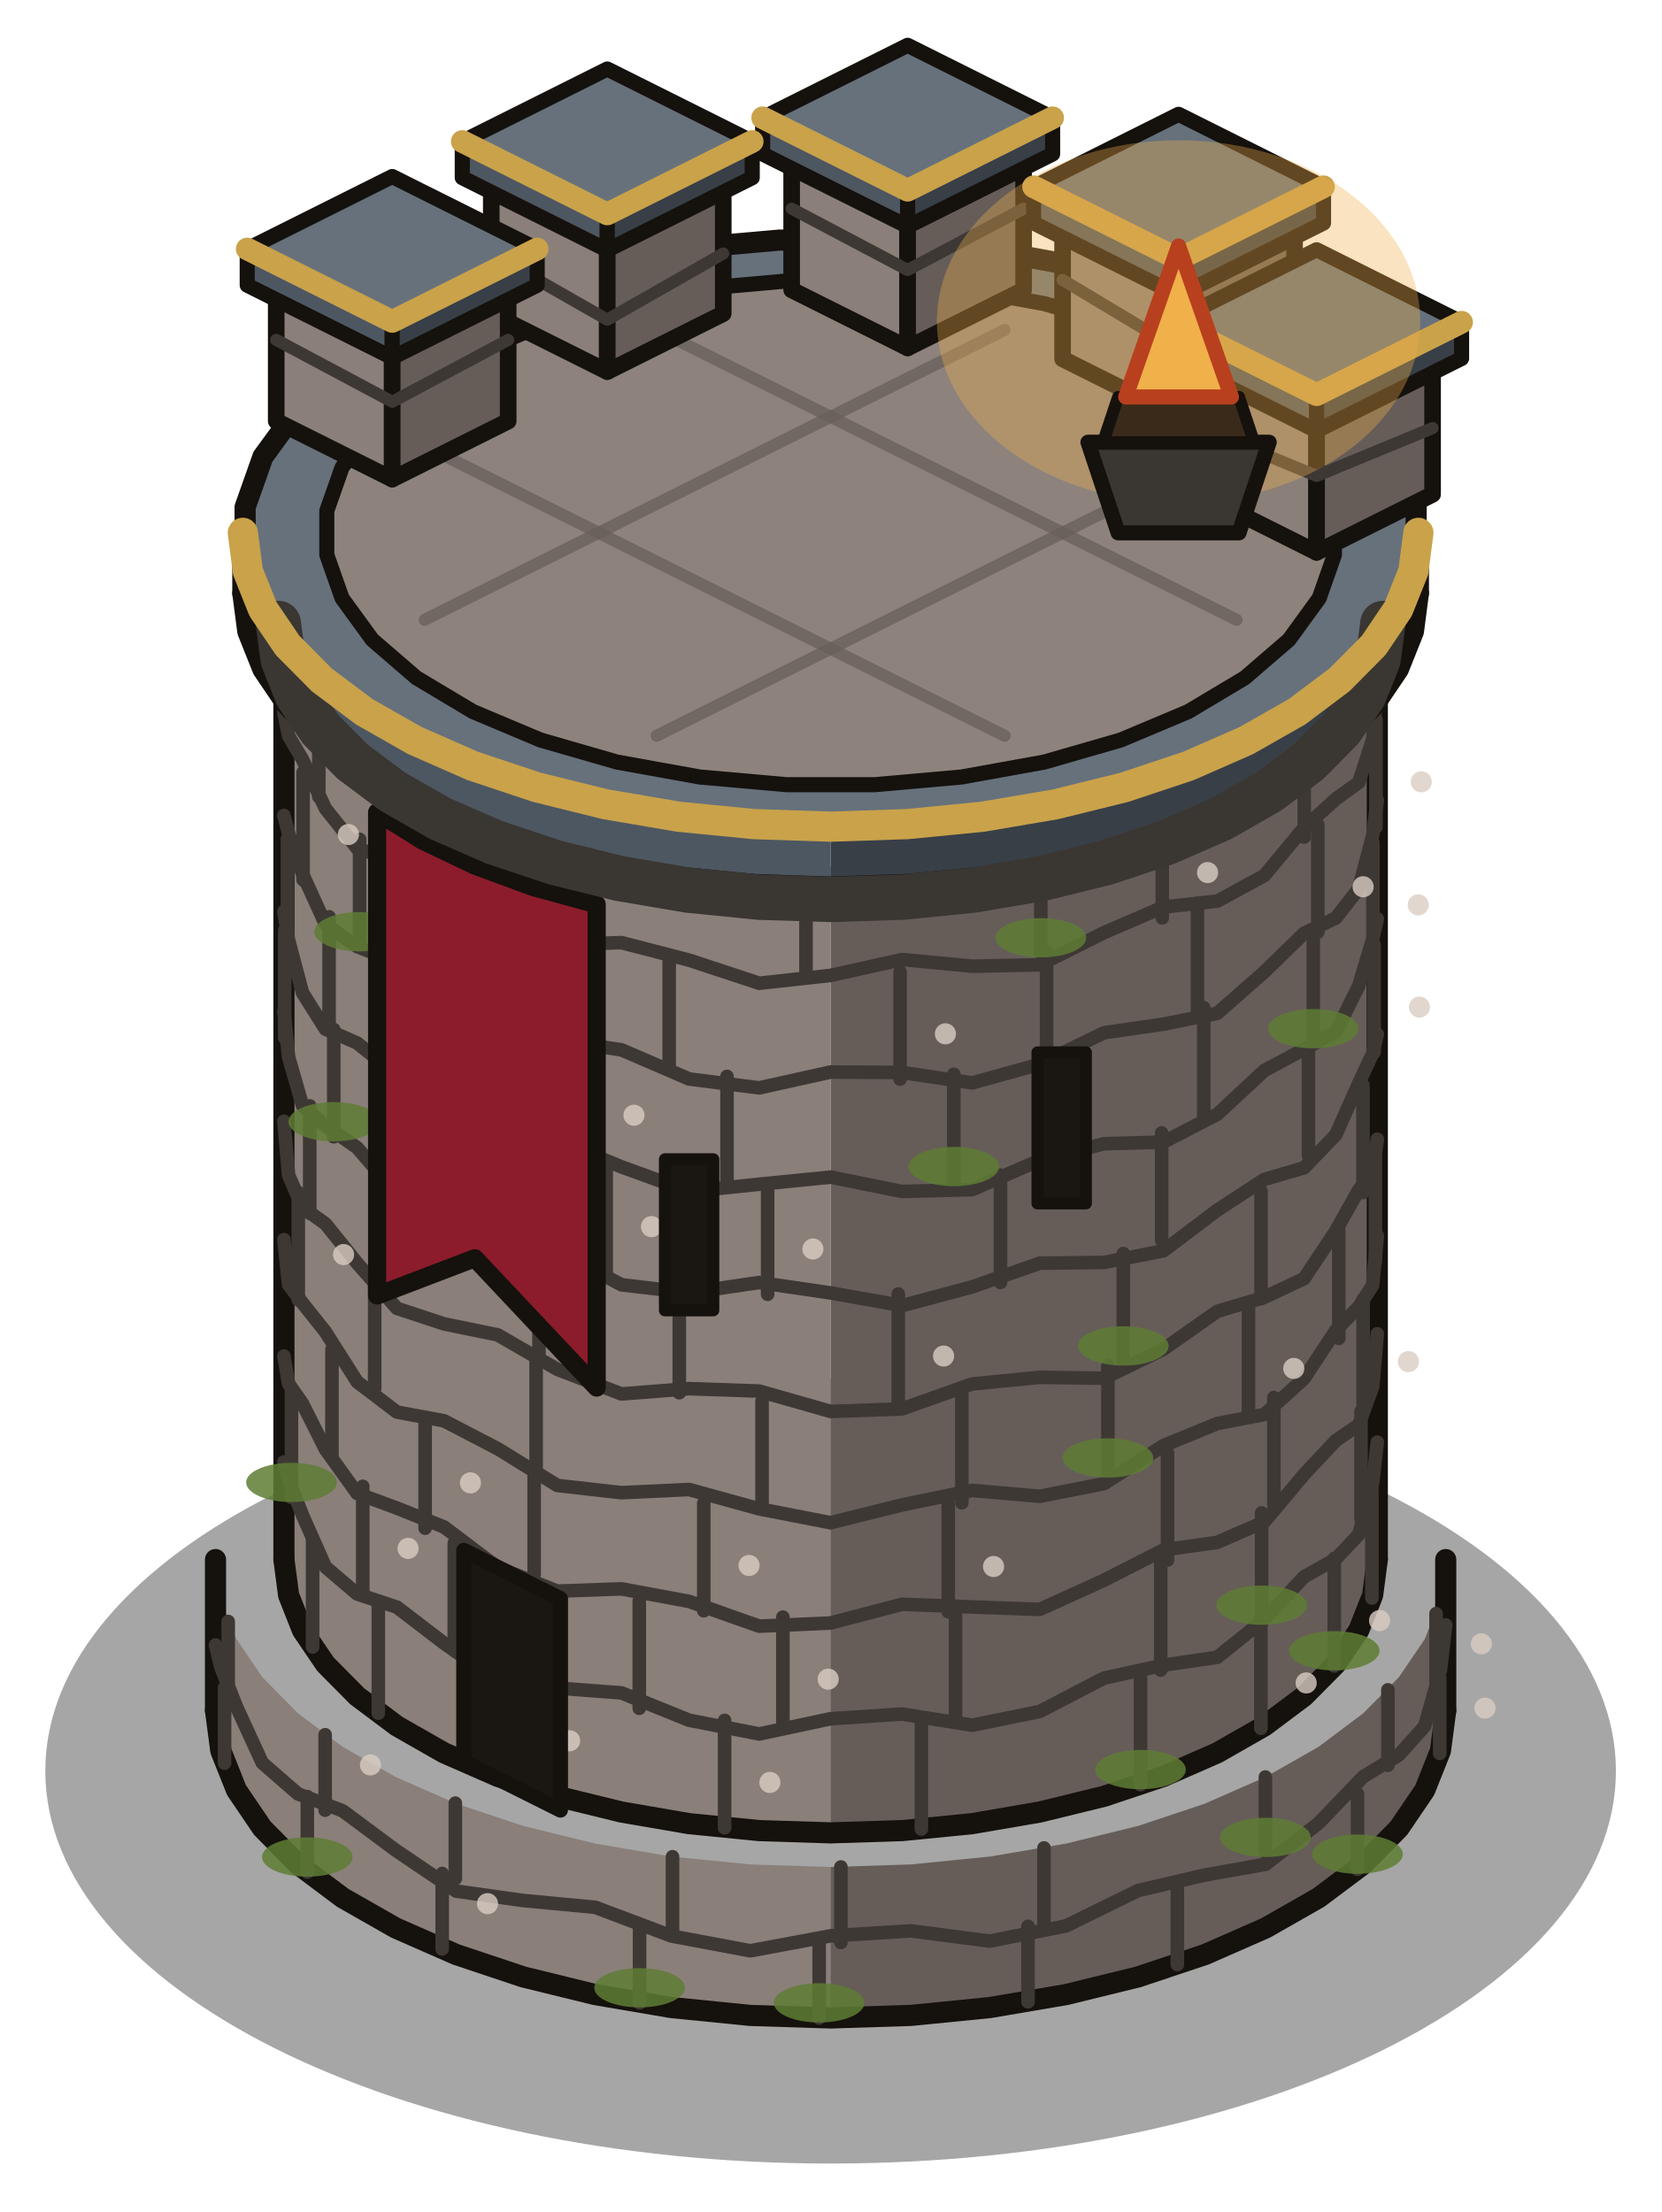
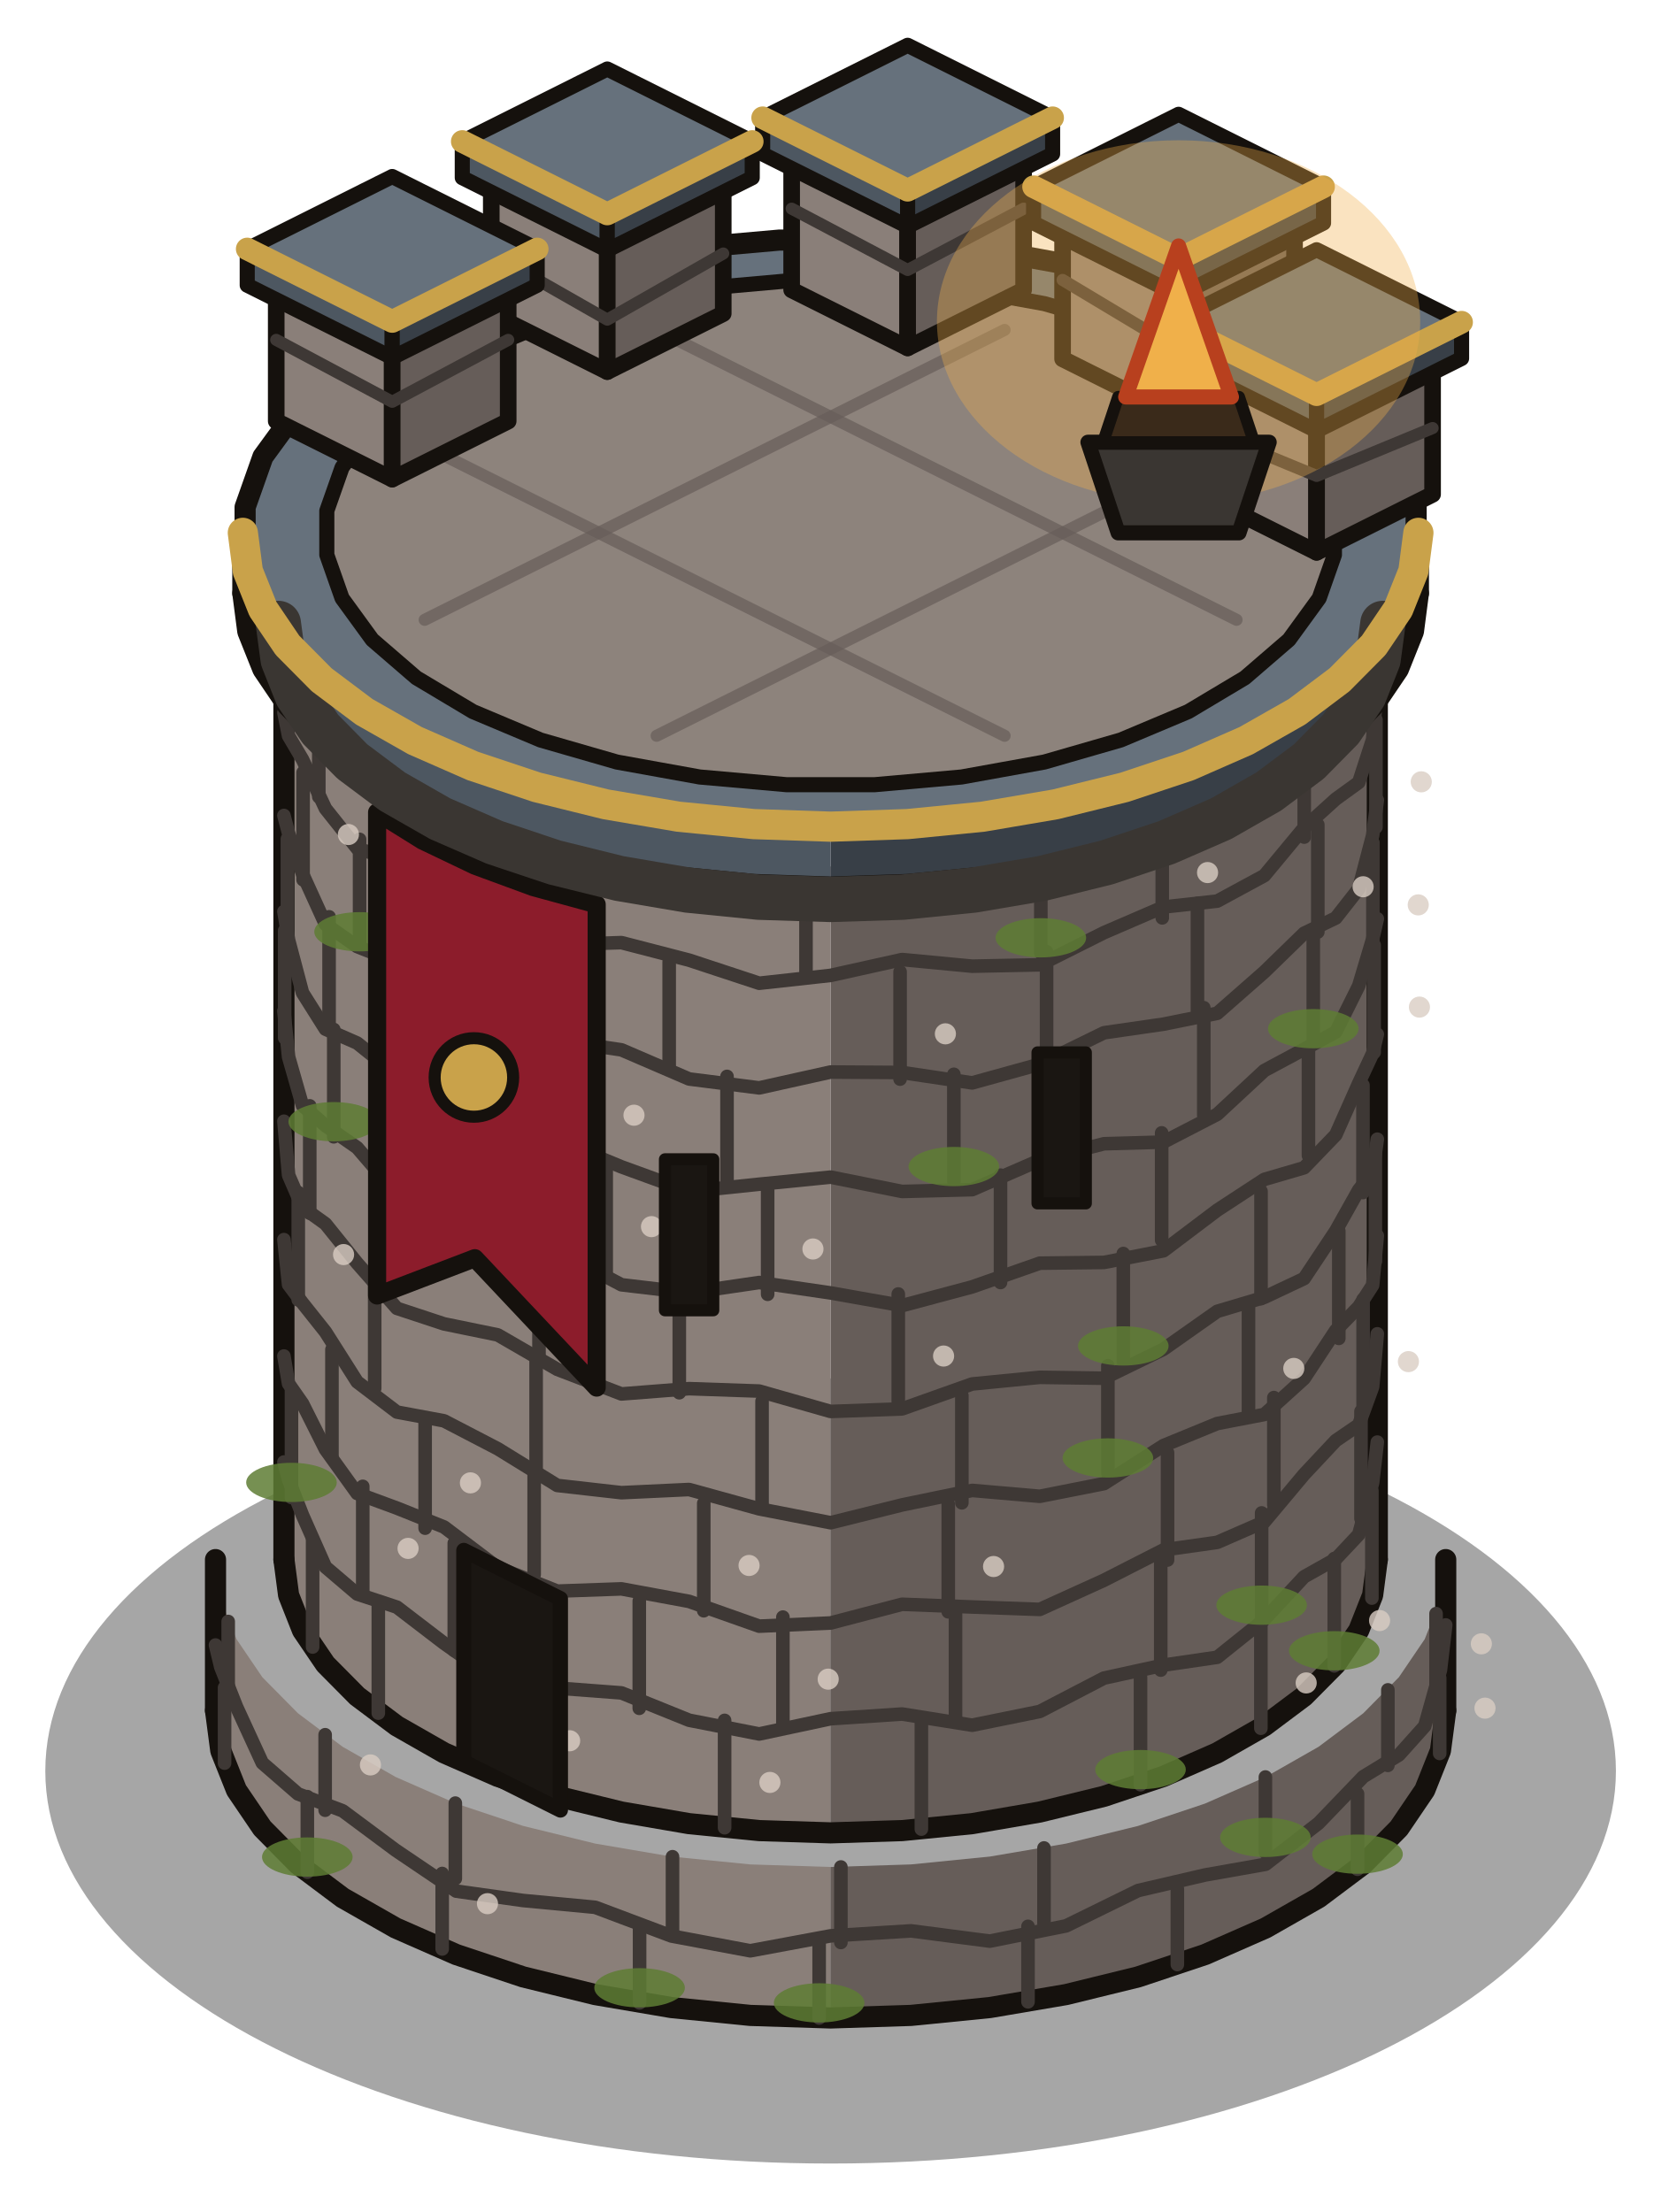
<svg xmlns="http://www.w3.org/2000/svg" width="220" height="293" viewBox="-55 -113.29 110 146.5">
  <ellipse cx="0" cy="4" rx="52" ry="26" fill="#000" opacity="0.35" />
  <polygon points="0,20.36 -5.32,20.19 -10.54,19.67 -15.59,18.81 -20.36,17.64 -24.79,16.16 -28.8,14.4 -32.31,12.4 -35.27,10.18 -37.63,7.79 -39.34,5.27 -40.38,2.66 -40.73,0 -40.73,-10 -40.38,-7.34 -39.34,-4.73 -37.63,-2.21 -35.27,0.18 -32.31,2.4 -28.8,4.4 -24.79,6.16 -20.36,7.64 -15.59,8.81 -10.54,9.67 -5.32,10.19 0,10.36" fill="#8a7f79" />
  <polygon points="40.73,0 40.38,2.66 39.34,5.27 37.63,7.79 35.27,10.18 32.31,12.4 28.8,14.4 24.79,16.16 20.36,17.64 15.59,18.81 10.54,19.67 5.32,20.19 0,20.36 0,10.36 5.32,10.19 10.54,9.67 15.59,8.81 20.36,7.64 24.79,6.16 28.8,4.4 32.31,2.4 35.27,0.18 37.63,-2.21 39.34,-4.73 40.38,-7.34 40.73,-10" fill="#665d59" />
  <polyline points="40.73,0 40.38,2.66 39.34,5.27 37.63,7.79 35.27,10.18 32.31,12.4 28.8,14.4 24.79,16.16 20.36,17.64 15.59,18.81 10.54,19.67 5.32,20.19 0,20.36 -5.32,20.19 -10.54,19.67 -15.59,18.81 -20.36,17.64 -24.79,16.16 -28.8,14.4 -32.31,12.4 -35.27,10.18 -37.63,7.79 -39.34,5.27 -40.38,2.66 -40.73,0" fill="none" stroke="#15110d" stroke-width="1.4" stroke-linecap="round" stroke-linejoin="round" />
  <polyline points="-40.73,0 -40.73,-10" fill="none" stroke="#15110d" stroke-width="1.4" stroke-linecap="round" stroke-linejoin="round" />
  <polyline points="40.73,0 40.73,-10" fill="none" stroke="#15110d" stroke-width="1.4" stroke-linecap="round" stroke-linejoin="round" />
  <polyline points="40.73,-5.67 40.38,-2.68 39.34,1.03 37.63,2.94 35.27,4.38 32.31,7.46 28.8,10.18 24.79,10.89 20.36,11.92 15.59,14.26 10.54,15.27 5.32,14.59 0,14.92 -5.32,15.91 -10.54,14.93 -15.59,13.03 -20.36,12.58 -24.79,11.96 -28.8,9.25 -32.31,6.64 -35.27,5.52 -37.63,3.47 -39.34,-0.25 -40.38,-2.88 -40.73,-4.34" fill="none" stroke="#3e3835" stroke-width="0.9" stroke-linecap="round" stroke-linejoin="round" />
  <polyline points="40.33,2.84 40.33,-2.16" fill="none" stroke="#3e3835" stroke-width="0.9" stroke-linecap="round" stroke-linejoin="round" />
  <ellipse cx="43.33" cy="-0.16" rx="0.7" ry="0.7" fill="#d9cdc3" opacity="0.8" />
  <polyline points="34.89,10.51 34.89,5.51" fill="none" stroke="#3e3835" stroke-width="0.9" stroke-linecap="round" stroke-linejoin="round" />
  <ellipse cx="34.89" cy="9.51" rx="3" ry="1.3" fill="#5e7c34" opacity="0.85" />
  <polyline points="22.96,16.82 22.96,11.82" fill="none" stroke="#3e3835" stroke-width="0.9" stroke-linecap="round" stroke-linejoin="round" />
  <polyline points="13.07,19.29 13.07,14.29" fill="none" stroke="#3e3835" stroke-width="0.9" stroke-linecap="round" stroke-linejoin="round" />
  <polyline points="-0.76,20.36 -0.76,15.36" fill="none" stroke="#3e3835" stroke-width="0.9" stroke-linecap="round" stroke-linejoin="round" />
  <ellipse cx="-0.76" cy="19.36" rx="3" ry="1.3" fill="#5e7c34" opacity="0.85" />
  <polyline points="-12.65,19.36 -12.65,14.36" fill="none" stroke="#3e3835" stroke-width="0.9" stroke-linecap="round" stroke-linejoin="round" />
  <ellipse cx="-12.65" cy="18.36" rx="3" ry="1.3" fill="#5e7c34" opacity="0.85" />
  <polyline points="-25.72,15.79 -25.72,10.79" fill="none" stroke="#3e3835" stroke-width="0.9" stroke-linecap="round" stroke-linejoin="round" />
  <ellipse cx="-22.72" cy="12.79" rx="0.7" ry="0.7" fill="#d9cdc3" opacity="0.8" />
  <polyline points="-34.65,10.7 -34.65,5.7" fill="none" stroke="#3e3835" stroke-width="0.9" stroke-linecap="round" stroke-linejoin="round" />
  <ellipse cx="-34.65" cy="9.7" rx="3" ry="1.3" fill="#5e7c34" opacity="0.85" />
  <polyline points="-40.13,3.48 -40.13,-1.52" fill="none" stroke="#3e3835" stroke-width="0.9" stroke-linecap="round" stroke-linejoin="round" />
  <polyline points="40.09,-1.42 40.09,-6.42" fill="none" stroke="#3e3835" stroke-width="0.9" stroke-linecap="round" stroke-linejoin="round" />
  <ellipse cx="43.09" cy="-4.42" rx="0.7" ry="0.7" fill="#d9cdc3" opacity="0.8" />
  <polyline points="36.9,3.63 36.9,-1.37" fill="none" stroke="#3e3835" stroke-width="0.9" stroke-linecap="round" stroke-linejoin="round" />
  <polyline points="28.79,9.4 28.79,4.4" fill="none" stroke="#3e3835" stroke-width="0.9" stroke-linecap="round" stroke-linejoin="round" />
  <ellipse cx="28.79" cy="8.4" rx="3" ry="1.3" fill="#5e7c34" opacity="0.85" />
  <polyline points="14.13,14.1 14.13,9.1" fill="none" stroke="#3e3835" stroke-width="0.9" stroke-linecap="round" stroke-linejoin="round" />
  <polyline points="0.68,15.36 0.68,10.36" fill="none" stroke="#3e3835" stroke-width="0.9" stroke-linecap="round" stroke-linejoin="round" />
  <polyline points="-10.47,14.68 -10.47,9.68" fill="none" stroke="#3e3835" stroke-width="0.9" stroke-linecap="round" stroke-linejoin="round" />
  <polyline points="-24.85,11.13 -24.85,6.13" fill="none" stroke="#3e3835" stroke-width="0.9" stroke-linecap="round" stroke-linejoin="round" />
  <polyline points="-33.47,6.6 -33.47,1.6" fill="none" stroke="#3e3835" stroke-width="0.9" stroke-linecap="round" stroke-linejoin="round" />
  <ellipse cx="-30.47" cy="3.6" rx="0.7" ry="0.7" fill="#d9cdc3" opacity="0.8" />
  <polyline points="-39.89,-0.9 -39.89,-5.9" fill="none" stroke="#3e3835" stroke-width="0.9" stroke-linecap="round" stroke-linejoin="round" />
  <polygon points="0,8.1 -4.73,7.95 -9.37,7.49 -13.85,6.72 -18.1,5.68 -22.04,4.36 -25.6,2.8 -28.72,1.02 -31.35,-0.95 -33.45,-3.07 -34.97,-5.31 -35.89,-7.64 -36.2,-10 -36.2,-74 -35.89,-71.64 -34.97,-69.31 -33.45,-67.07 -31.35,-64.95 -28.72,-62.98 -25.6,-61.2 -22.04,-59.64 -18.1,-58.32 -13.85,-57.28 -9.37,-56.51 -4.73,-56.05 0,-55.9" fill="#8a7f79" />
  <polygon points="36.2,-10 35.89,-7.64 34.97,-5.31 33.45,-3.07 31.35,-0.95 28.72,1.02 25.6,2.8 22.04,4.36 18.1,5.68 13.85,6.72 9.37,7.49 4.73,7.95 0,8.1 0,-55.9 4.73,-56.05 9.37,-56.51 13.85,-57.28 18.1,-58.32 22.04,-59.64 25.6,-61.2 28.72,-62.98 31.35,-64.95 33.45,-67.07 34.97,-69.31 35.89,-71.64 36.2,-74" fill="#665d59" />
  <polyline points="36.2,-10 35.89,-7.64 34.97,-5.31 33.45,-3.07 31.35,-0.95 28.72,1.02 25.6,2.8 22.04,4.36 18.1,5.68 13.85,6.72 9.37,7.49 4.73,7.95 0,8.1 -4.73,7.95 -9.37,7.49 -13.85,6.72 -18.1,5.68 -22.04,4.36 -25.6,2.8 -28.72,1.02 -31.35,-0.95 -33.45,-3.07 -34.97,-5.31 -35.89,-7.64 -36.2,-10" fill="none" stroke="#15110d" stroke-width="1.4" stroke-linecap="round" stroke-linejoin="round" />
  <polyline points="-36.2,-10 -36.2,-74" fill="none" stroke="#15110d" stroke-width="1.4" stroke-linecap="round" stroke-linejoin="round" />
  <polyline points="36.2,-10 36.2,-74" fill="none" stroke="#15110d" stroke-width="1.4" stroke-linecap="round" stroke-linejoin="round" />
  <polyline points="36.2,-17.78 35.89,-15.09 34.97,-11.66 33.45,-10.04 31.35,-8.86 28.72,-6.03 25.6,-3.53 22.04,-3.01 18.1,-2.15 13.85,0.06 9.37,0.97 4.73,0.23 0,0.54 -4.73,1.55 -9.37,0.64 -13.85,-1.17 -18.1,-1.49 -22.04,-1.95 -25.6,-4.46 -28.72,-6.85 -31.35,-7.72 -33.45,-9.51 -34.97,-12.94 -35.89,-15.29 -36.2,-16.46" fill="none" stroke="#3e3835" stroke-width="0.9" stroke-linecap="round" stroke-linejoin="round" />
  <polyline points="36.2,-24.95 35.89,-21.44 34.97,-18.92 33.45,-17.88 31.35,-15.64 28.72,-12.5 25.6,-11.14 22.04,-10.64 18.1,-8.63 13.85,-6.7 9.37,-6.86 4.73,-7.04 0,-5.8 -4.73,-5.59 -9.37,-7.23 -13.85,-8.06 -18.1,-7.91 -22.04,-9.47 -25.6,-12.16 -28.72,-13.41 -31.35,-14.38 -33.45,-17.3 -34.97,-20.33 -35.89,-21.65 -36.2,-23.48" fill="none" stroke="#3e3835" stroke-width="0.9" stroke-linecap="round" stroke-linejoin="round" />
  <polyline points="36.2,-31.45 35.89,-28.17 34.97,-26.74 33.45,-25.18 31.35,-21.99 28.72,-19.61 25.6,-19.01 22.04,-17.55 18.1,-15.03 13.85,-14.19 9.37,-14.58 4.73,-13.62 0,-12.44 -4.73,-13.36 -9.37,-14.64 -13.85,-14.43 -18.1,-14.91 -22.04,-17.34 -25.6,-19.19 -28.72,-19.77 -31.35,-21.77 -33.45,-25.08 -34.97,-26.99 -35.89,-28.21 -36.2,-31.19" fill="none" stroke="#3e3835" stroke-width="0.9" stroke-linecap="round" stroke-linejoin="round" />
  <polyline points="36.2,-37.84 35.89,-35.64 34.97,-34.48 33.45,-31.77 31.35,-28.61 28.72,-27.37 25.6,-26.44 22.04,-23.93 18.1,-22.01 13.85,-22.07 9.37,-21.63 4.73,-19.98 0,-19.81 -4.73,-21.16 -9.37,-21.32 -13.85,-20.97 -18.1,-22.6 -22.04,-24.88 -25.6,-25.61 -28.72,-26.64 -31.35,-29.63 -33.45,-32.24 -34.97,-33.33 -35.89,-35.46 -36.2,-39.03" fill="none" stroke="#3e3835" stroke-width="0.9" stroke-linecap="round" stroke-linejoin="round" />
  <polyline points="36.2,-44.79 35.89,-43.52 34.97,-41.55 33.45,-38.13 31.35,-35.95 28.72,-35.18 25.6,-33.14 22.04,-30.45 18.1,-29.68 13.85,-29.63 9.37,-28.06 4.73,-26.82 0,-27.66 -4.73,-28.35 -9.37,-27.67 -13.85,-28.2 -18.1,-30.44 -22.04,-31.68 -25.6,-32.06 -28.72,-34.22 -31.35,-37.28 -33.45,-38.74 -34.97,-40.07 -35.89,-43.29 -36.2,-46.33" fill="none" stroke="#3e3835" stroke-width="0.9" stroke-linecap="round" stroke-linejoin="round" />
  <polyline points="36.2,-52.44 35.89,-51.09 34.97,-48 33.45,-44.94 31.35,-43.8 28.72,-42.39 25.6,-39.49 22.04,-37.65 18.1,-37.54 13.85,-36.45 9.37,-34.5 4.73,-34.38 0,-35.33 -4.73,-34.86 -9.37,-34.38 -13.85,-36.01 -18.1,-37.77 -22.04,-38.04 -25.6,-39.15 -28.72,-42.1 -31.35,-44.21 -33.45,-45.13 -34.97,-47.54 -35.89,-51.02 -36.2,-52.92" fill="none" stroke="#3e3835" stroke-width="0.9" stroke-linecap="round" stroke-linejoin="round" />
  <polyline points="36.2,-60.3 35.89,-57.95 34.97,-54.43 33.45,-52.49 31.35,-51.48 28.72,-48.92 25.6,-46.18 22.04,-45.46 18.1,-44.89 13.85,-42.81 9.37,-41.57 4.73,-42.26 0,-42.29 -4.73,-41.24 -9.37,-41.83 -13.85,-43.76 -18.1,-44.38 -22.04,-44.64 -25.6,-46.9 -28.72,-49.56 -31.35,-50.6 -33.45,-52.08 -34.97,-55.42 -35.89,-58.1 -36.2,-59.28" fill="none" stroke="#3e3835" stroke-width="0.9" stroke-linecap="round" stroke-linejoin="round" />
  <polyline points="36.2,-67.68 35.89,-64.31 34.97,-61.47 33.45,-60.37 31.35,-58.47 28.72,-55.3 25.6,-53.61 22.04,-53.22 18.1,-51.52 13.85,-49.39 9.37,-49.3 4.73,-49.74 0,-48.69 -4.73,-48.17 -9.37,-49.7 -13.85,-50.86 -18.1,-50.73 -22.04,-51.95 -25.6,-54.72 -28.72,-56.28 -31.35,-57.1 -33.45,-59.74 -34.97,-62.99 -35.89,-64.55 -36.2,-66.09" fill="none" stroke="#3e3835" stroke-width="0.9" stroke-linecap="round" stroke-linejoin="round" />
  <polyline points="35.84,-7.45 35.84,-14.56" fill="none" stroke="#3e3835" stroke-width="0.9" stroke-linecap="round" stroke-linejoin="round" />
  <polyline points="33.35,-2.96 33.35,-10.07" fill="none" stroke="#3e3835" stroke-width="0.9" stroke-linecap="round" stroke-linejoin="round" />
  <ellipse cx="36.35" cy="-5.96" rx="0.7" ry="0.7" fill="#d9cdc3" opacity="0.8" />
  <ellipse cx="33.35" cy="-3.96" rx="3" ry="1.3" fill="#5e7c34" opacity="0.85" />
  <polyline points="28.49,1.17 28.49,-5.94" fill="none" stroke="#3e3835" stroke-width="0.9" stroke-linecap="round" stroke-linejoin="round" />
  <ellipse cx="31.49" cy="-1.83" rx="0.7" ry="0.7" fill="#d9cdc3" opacity="0.8" />
  <polyline points="20.52,4.91 20.52,-2.2" fill="none" stroke="#3e3835" stroke-width="0.9" stroke-linecap="round" stroke-linejoin="round" />
  <ellipse cx="20.52" cy="3.91" rx="3" ry="1.3" fill="#5e7c34" opacity="0.85" />
  <polyline points="6.01,7.85 6.01,0.74" fill="none" stroke="#3e3835" stroke-width="0.9" stroke-linecap="round" stroke-linejoin="round" />
  <polyline points="-7.02,7.76 -7.02,0.65" fill="none" stroke="#3e3835" stroke-width="0.9" stroke-linecap="round" stroke-linejoin="round" />
  <ellipse cx="-4.02" cy="4.76" rx="0.7" ry="0.7" fill="#d9cdc3" opacity="0.8" />
  <polyline points="-20.28,5 -20.28,-2.11" fill="none" stroke="#3e3835" stroke-width="0.9" stroke-linecap="round" stroke-linejoin="round" />
  <ellipse cx="-17.28" cy="2" rx="0.7" ry="0.7" fill="#d9cdc3" opacity="0.8" />
  <polyline points="-29.95,0.17 -29.95,-6.94" fill="none" stroke="#3e3835" stroke-width="0.9" stroke-linecap="round" stroke-linejoin="round" />
  <polyline points="-34.3,-4.21 -34.3,-11.32" fill="none" stroke="#3e3835" stroke-width="0.9" stroke-linecap="round" stroke-linejoin="round" />
  <polyline points="35.12,-12.71 35.12,-19.82" fill="none" stroke="#3e3835" stroke-width="0.9" stroke-linecap="round" stroke-linejoin="round" />
  <polyline points="28.54,-5.98 28.54,-13.09" fill="none" stroke="#3e3835" stroke-width="0.9" stroke-linecap="round" stroke-linejoin="round" />
  <ellipse cx="28.54" cy="-6.98" rx="3" ry="1.3" fill="#5e7c34" opacity="0.85" />
  <polyline points="21.86,-2.68 21.86,-9.79" fill="none" stroke="#3e3835" stroke-width="0.9" stroke-linecap="round" stroke-linejoin="round" />
  <polyline points="8.27,0.51 8.27,-6.6" fill="none" stroke="#3e3835" stroke-width="0.9" stroke-linecap="round" stroke-linejoin="round" />
  <polyline points="-3.16,0.92 -3.16,-6.19" fill="none" stroke="#3e3835" stroke-width="0.9" stroke-linecap="round" stroke-linejoin="round" />
  <ellipse cx="-0.16" cy="-2.08" rx="0.7" ry="0.7" fill="#d9cdc3" opacity="0.8" />
  <polyline points="-12.67,-0.15 -12.67,-7.26" fill="none" stroke="#3e3835" stroke-width="0.9" stroke-linecap="round" stroke-linejoin="round" />
  <polyline points="-24.92,-3.98 -24.92,-11.09" fill="none" stroke="#3e3835" stroke-width="0.9" stroke-linecap="round" stroke-linejoin="round" />
  <ellipse cx="-21.92" cy="-6.98" rx="0.7" ry="0.7" fill="#d9cdc3" opacity="0.8" />
  <polyline points="-30.98,-7.74 -30.98,-14.85" fill="none" stroke="#3e3835" stroke-width="0.9" stroke-linecap="round" stroke-linejoin="round" />
  <ellipse cx="-27.98" cy="-10.74" rx="0.7" ry="0.7" fill="#d9cdc3" opacity="0.8" />
  <polyline points="-35.7,-14.11 -35.7,-21.23" fill="none" stroke="#3e3835" stroke-width="0.9" stroke-linecap="round" stroke-linejoin="round" />
  <ellipse cx="-35.7" cy="-15.11" rx="3" ry="1.3" fill="#5e7c34" opacity="0.85" />
  <polyline points="35.26,-20.11 35.26,-27.23" fill="none" stroke="#3e3835" stroke-width="0.9" stroke-linecap="round" stroke-linejoin="round" />
  <ellipse cx="38.26" cy="-23.11" rx="0.7" ry="0.7" fill="#d9cdc3" opacity="0.8" />
  <polyline points="29.35,-13.62 29.35,-20.73" fill="none" stroke="#3e3835" stroke-width="0.9" stroke-linecap="round" stroke-linejoin="round" />
  <polyline points="22.31,-9.97 22.31,-17.08" fill="none" stroke="#3e3835" stroke-width="0.9" stroke-linecap="round" stroke-linejoin="round" />
  <polyline points="7.79,-6.54 7.79,-13.66" fill="none" stroke="#3e3835" stroke-width="0.9" stroke-linecap="round" stroke-linejoin="round" />
  <ellipse cx="10.79" cy="-9.54" rx="0.7" ry="0.7" fill="#d9cdc3" opacity="0.8" />
  <polyline points="-8.4,-6.61 -8.4,-13.73" fill="none" stroke="#3e3835" stroke-width="0.9" stroke-linecap="round" stroke-linejoin="round" />
  <ellipse cx="-5.4" cy="-9.61" rx="0.7" ry="0.7" fill="#d9cdc3" opacity="0.8" />
  <polyline points="-19.63,-9.01 -19.63,-16.12" fill="none" stroke="#3e3835" stroke-width="0.9" stroke-linecap="round" stroke-linejoin="round" />
  <polyline points="-26.85,-12.08 -26.85,-19.19" fill="none" stroke="#3e3835" stroke-width="0.9" stroke-linecap="round" stroke-linejoin="round" />
  <ellipse cx="-23.85" cy="-15.08" rx="0.7" ry="0.7" fill="#d9cdc3" opacity="0.8" />
  <polyline points="-33.02,-16.8 -33.02,-23.91" fill="none" stroke="#3e3835" stroke-width="0.9" stroke-linecap="round" stroke-linejoin="round" />
  <polyline points="36.07,-29.75 36.07,-36.86" fill="none" stroke="#3e3835" stroke-width="0.9" stroke-linecap="round" stroke-linejoin="round" />
  <polyline points="33.65,-24.65 33.65,-31.76" fill="none" stroke="#3e3835" stroke-width="0.9" stroke-linecap="round" stroke-linejoin="round" />
  <polyline points="27.67,-19.66 27.67,-26.77" fill="none" stroke="#3e3835" stroke-width="0.9" stroke-linecap="round" stroke-linejoin="round" />
  <ellipse cx="30.67" cy="-22.66" rx="0.7" ry="0.7" fill="#d9cdc3" opacity="0.8" />
  <polyline points="18.36,-15.73 18.36,-22.84" fill="none" stroke="#3e3835" stroke-width="0.9" stroke-linecap="round" stroke-linejoin="round" />
  <ellipse cx="18.36" cy="-16.73" rx="3" ry="1.3" fill="#5e7c34" opacity="0.85" />
  <polyline points="8.69,-13.76 8.69,-20.87" fill="none" stroke="#3e3835" stroke-width="0.9" stroke-linecap="round" stroke-linejoin="round" />
  <polyline points="-4.54,-13.37 -4.54,-20.49" fill="none" stroke="#3e3835" stroke-width="0.9" stroke-linecap="round" stroke-linejoin="round" />
  <polyline points="-19.5,-16.08 -19.5,-23.19" fill="none" stroke="#3e3835" stroke-width="0.9" stroke-linecap="round" stroke-linejoin="round" />
  <polyline points="-30.19,-21.34 -30.19,-28.45" fill="none" stroke="#3e3835" stroke-width="0.9" stroke-linecap="round" stroke-linejoin="round" />
  <polyline points="-35.25,-27.2 -35.25,-34.31" fill="none" stroke="#3e3835" stroke-width="0.9" stroke-linecap="round" stroke-linejoin="round" />
  <ellipse cx="-32.25" cy="-30.2" rx="0.7" ry="0.7" fill="#d9cdc3" opacity="0.8" />
  <polyline points="35.25,-34.31 35.25,-41.42" fill="none" stroke="#3e3835" stroke-width="0.9" stroke-linecap="round" stroke-linejoin="round" />
  <polyline points="28.5,-27.28 28.5,-34.39" fill="none" stroke="#3e3835" stroke-width="0.9" stroke-linecap="round" stroke-linejoin="round" />
  <polyline points="19.38,-23.15 19.38,-30.27" fill="none" stroke="#3e3835" stroke-width="0.9" stroke-linecap="round" stroke-linejoin="round" />
  <ellipse cx="19.38" cy="-24.15" rx="3" ry="1.3" fill="#5e7c34" opacity="0.85" />
  <polyline points="4.48,-20.48 4.48,-27.59" fill="none" stroke="#3e3835" stroke-width="0.9" stroke-linecap="round" stroke-linejoin="round" />
  <ellipse cx="7.48" cy="-23.48" rx="0.7" ry="0.7" fill="#d9cdc3" opacity="0.8" />
  <polyline points="-10.02,-21.05 -10.02,-28.16" fill="none" stroke="#3e3835" stroke-width="0.9" stroke-linecap="round" stroke-linejoin="round" />
  <polyline points="-19.31,-23.13 -19.31,-30.24" fill="none" stroke="#3e3835" stroke-width="0.9" stroke-linecap="round" stroke-linejoin="round" />
  <ellipse cx="-16.31" cy="-26.13" rx="0.7" ry="0.7" fill="#d9cdc3" opacity="0.8" />
  <polyline points="-29.72,-28.11 -29.72,-35.22" fill="none" stroke="#3e3835" stroke-width="0.9" stroke-linecap="round" stroke-linejoin="round" />
  <polyline points="-34.49,-32.94 -34.49,-40.05" fill="none" stroke="#3e3835" stroke-width="0.9" stroke-linecap="round" stroke-linejoin="round" />
  <polyline points="35.99,-43.59 35.99,-50.7" fill="none" stroke="#3e3835" stroke-width="0.9" stroke-linecap="round" stroke-linejoin="round" />
  <ellipse cx="38.99" cy="-46.59" rx="0.7" ry="0.7" fill="#d9cdc3" opacity="0.8" />
  <polyline points="31.64,-36.76 31.64,-43.87" fill="none" stroke="#3e3835" stroke-width="0.9" stroke-linecap="round" stroke-linejoin="round" />
  <polyline points="21.92,-31.15 21.92,-38.26" fill="none" stroke="#3e3835" stroke-width="0.9" stroke-linecap="round" stroke-linejoin="round" />
  <polyline points="11.25,-28.35 11.25,-35.46" fill="none" stroke="#3e3835" stroke-width="0.9" stroke-linecap="round" stroke-linejoin="round" />
  <polyline points="-4.17,-27.57 -4.17,-34.69" fill="none" stroke="#3e3835" stroke-width="0.9" stroke-linecap="round" stroke-linejoin="round" />
  <ellipse cx="-1.17" cy="-30.57" rx="0.7" ry="0.7" fill="#d9cdc3" opacity="0.8" />
  <polyline points="-14.86,-29.05 -14.86,-36.16" fill="none" stroke="#3e3835" stroke-width="0.9" stroke-linecap="round" stroke-linejoin="round" />
  <ellipse cx="-11.86" cy="-32.05" rx="0.7" ry="0.7" fill="#d9cdc3" opacity="0.8" />
  <polyline points="-26.31,-33.12 -26.31,-40.23" fill="none" stroke="#3e3835" stroke-width="0.9" stroke-linecap="round" stroke-linejoin="round" />
  <ellipse cx="-26.31" cy="-34.12" rx="3" ry="1.3" fill="#5e7c34" opacity="0.85" />
  <polyline points="-32.9,-38 -32.9,-45.11" fill="none" stroke="#3e3835" stroke-width="0.9" stroke-linecap="round" stroke-linejoin="round" />
  <ellipse cx="-32.9" cy="-39" rx="3" ry="1.3" fill="#5e7c34" opacity="0.85" />
  <polyline points="-36.15,-44.55 -36.15,-51.66" fill="none" stroke="#3e3835" stroke-width="0.9" stroke-linecap="round" stroke-linejoin="round" />
  <polyline points="35.91,-50.36 35.91,-57.48" fill="none" stroke="#3e3835" stroke-width="0.9" stroke-linecap="round" stroke-linejoin="round" />
  <ellipse cx="38.91" cy="-53.36" rx="0.7" ry="0.7" fill="#d9cdc3" opacity="0.8" />
  <polyline points="31.96,-44.16 31.96,-51.27" fill="none" stroke="#3e3835" stroke-width="0.9" stroke-linecap="round" stroke-linejoin="round" />
  <ellipse cx="31.96" cy="-45.16" rx="3" ry="1.3" fill="#5e7c34" opacity="0.85" />
  <polyline points="24.71,-39.43 24.71,-46.55" fill="none" stroke="#3e3835" stroke-width="0.9" stroke-linecap="round" stroke-linejoin="round" />
  <polyline points="16.7,-36.6 16.7,-43.72" fill="none" stroke="#3e3835" stroke-width="0.9" stroke-linecap="round" stroke-linejoin="round" />
  <polyline points="8.16,-35.03 8.16,-42.14" fill="none" stroke="#3e3835" stroke-width="0.9" stroke-linecap="round" stroke-linejoin="round" />
  <ellipse cx="8.16" cy="-36.03" rx="3" ry="1.3" fill="#5e7c34" opacity="0.85" />
  <polyline points="-6.86,-34.89 -6.86,-42" fill="none" stroke="#3e3835" stroke-width="0.9" stroke-linecap="round" stroke-linejoin="round" />
  <polyline points="-16.02,-36.43 -16.02,-43.54" fill="none" stroke="#3e3835" stroke-width="0.9" stroke-linecap="round" stroke-linejoin="round" />
  <ellipse cx="-13.02" cy="-39.43" rx="0.7" ry="0.7" fill="#d9cdc3" opacity="0.8" />
  <polyline points="-24.27,-39.23 -24.27,-46.35" fill="none" stroke="#3e3835" stroke-width="0.9" stroke-linecap="round" stroke-linejoin="round" />
  <polyline points="-33.21,-45.46 -33.21,-52.57" fill="none" stroke="#3e3835" stroke-width="0.9" stroke-linecap="round" stroke-linejoin="round" />
  <polyline points="-35.97,-50.62 -35.97,-57.73" fill="none" stroke="#3e3835" stroke-width="0.9" stroke-linecap="round" stroke-linejoin="round" />
  <polyline points="36.11,-58.51 36.11,-65.62" fill="none" stroke="#3e3835" stroke-width="0.9" stroke-linecap="round" stroke-linejoin="round" />
  <ellipse cx="39.11" cy="-61.51" rx="0.7" ry="0.7" fill="#d9cdc3" opacity="0.8" />
  <polyline points="32.26,-51.56 32.26,-58.67" fill="none" stroke="#3e3835" stroke-width="0.9" stroke-linecap="round" stroke-linejoin="round" />
  <ellipse cx="35.26" cy="-54.56" rx="0.7" ry="0.7" fill="#d9cdc3" opacity="0.8" />
  <polyline points="24.29,-46.35 24.29,-53.46" fill="none" stroke="#3e3835" stroke-width="0.9" stroke-linecap="round" stroke-linejoin="round" />
  <polyline points="14.3,-43.15 14.3,-50.26" fill="none" stroke="#3e3835" stroke-width="0.9" stroke-linecap="round" stroke-linejoin="round" />
  <polyline points="4.6,-41.82 4.6,-48.93" fill="none" stroke="#3e3835" stroke-width="0.9" stroke-linecap="round" stroke-linejoin="round" />
  <ellipse cx="7.6" cy="-44.82" rx="0.7" ry="0.7" fill="#d9cdc3" opacity="0.8" />
  <polyline points="-10.69,-42.48 -10.69,-49.59" fill="none" stroke="#3e3835" stroke-width="0.9" stroke-linecap="round" stroke-linejoin="round" />
  <polyline points="-21.96,-45.39 -21.96,-52.5" fill="none" stroke="#3e3835" stroke-width="0.9" stroke-linecap="round" stroke-linejoin="round" />
  <ellipse cx="-18.96" cy="-48.39" rx="0.7" ry="0.7" fill="#d9cdc3" opacity="0.8" />
  <polyline points="-31.19,-50.58 -31.19,-57.7" fill="none" stroke="#3e3835" stroke-width="0.9" stroke-linecap="round" stroke-linejoin="round" />
  <ellipse cx="-31.19" cy="-51.58" rx="3" ry="1.3" fill="#5e7c34" opacity="0.85" />
  <polyline points="-34.93,-55.02 -34.93,-62.13" fill="none" stroke="#3e3835" stroke-width="0.9" stroke-linecap="round" stroke-linejoin="round" />
  <ellipse cx="-31.93" cy="-58.02" rx="0.7" ry="0.7" fill="#d9cdc3" opacity="0.8" />
  <polyline points="36,-64.99 36,-72.1" fill="none" stroke="#3e3835" stroke-width="0.9" stroke-linecap="round" stroke-linejoin="round" />
  <polyline points="31.36,-57.85 31.36,-64.96" fill="none" stroke="#3e3835" stroke-width="0.9" stroke-linecap="round" stroke-linejoin="round" />
  <polyline points="21.96,-52.5 21.96,-59.61" fill="none" stroke="#3e3835" stroke-width="0.9" stroke-linecap="round" stroke-linejoin="round" />
  <ellipse cx="24.96" cy="-55.5" rx="0.7" ry="0.7" fill="#d9cdc3" opacity="0.8" />
  <polyline points="13.92,-50.18 13.92,-57.29" fill="none" stroke="#3e3835" stroke-width="0.9" stroke-linecap="round" stroke-linejoin="round" />
  <ellipse cx="13.92" cy="-51.18" rx="3" ry="1.3" fill="#5e7c34" opacity="0.85" />
  <polyline points="-1.63,-48.81 -1.63,-55.92" fill="none" stroke="#3e3835" stroke-width="0.9" stroke-linecap="round" stroke-linejoin="round" />
  <polyline points="-16.48,-50.77 -16.48,-57.88" fill="none" stroke="#3e3835" stroke-width="0.9" stroke-linecap="round" stroke-linejoin="round" />
  <polyline points="-25.7,-54.14 -25.7,-61.25" fill="none" stroke="#3e3835" stroke-width="0.9" stroke-linecap="round" stroke-linejoin="round" />
  <ellipse cx="-22.7" cy="-57.14" rx="0.7" ry="0.7" fill="#d9cdc3" opacity="0.8" />
  <ellipse cx="-25.7" cy="-55.14" rx="3" ry="1.3" fill="#5e7c34" opacity="0.85" />
  <polyline points="-33.89,-60.52 -33.89,-67.63" fill="none" stroke="#3e3835" stroke-width="0.9" stroke-linecap="round" stroke-linejoin="round" />
  <polygon points="-24.29,3.39 -17.89,6.59 -17.89,-7.41 -24.29,-10.61" fill="#1a1612" stroke="#15110d" stroke-width="1" stroke-linejoin="round" />
  <polygon points="-10.97,-26.51 -7.77,-26.51 -7.77,-36.51 -10.97,-36.51" fill="#1a1612" stroke="#15110d" stroke-width="0.8" stroke-linejoin="round" />
  <polygon points="13.7,-33.59 16.9,-33.59 16.9,-43.59 13.7,-43.59" fill="#1a1612" stroke="#15110d" stroke-width="0.8" stroke-linejoin="round" />
  <polygon points="0,-54.54 -5.08,-54.71 -10.07,-55.2 -14.89,-56.02 -19.46,-57.15 -23.69,-58.56 -27.52,-60.24 -30.88,-62.15 -33.7,-64.27 -35.96,-66.55 -37.59,-68.96 -38.59,-71.46 -38.92,-74 -38.92,-78 -38.59,-75.46 -37.59,-72.96 -35.96,-70.55 -33.7,-68.27 -30.88,-66.15 -27.52,-64.24 -23.69,-62.56 -19.46,-61.15 -14.89,-60.02 -10.07,-59.2 -5.08,-58.71 0,-58.54" fill="#4d5761" />
  <polygon points="38.92,-74 38.59,-71.46 37.59,-68.96 35.96,-66.55 33.7,-64.27 30.88,-62.15 27.52,-60.24 23.69,-58.56 19.46,-57.15 14.89,-56.02 10.07,-55.2 5.08,-54.71 0,-54.54 0,-58.54 5.08,-58.71 10.07,-59.2 14.89,-60.02 19.46,-61.15 23.69,-62.56 27.52,-64.24 30.88,-66.15 33.7,-68.27 35.96,-70.55 37.59,-72.96 38.59,-75.46 38.92,-78" fill="#383f47" />
  <polyline points="38.92,-74 38.59,-71.46 37.59,-68.96 35.96,-66.55 33.7,-64.27 30.88,-62.15 27.52,-60.24 23.69,-58.56 19.46,-57.15 14.89,-56.02 10.07,-55.2 5.08,-54.71 0,-54.54 -5.08,-54.71 -10.07,-55.2 -14.89,-56.02 -19.46,-57.15 -23.69,-58.56 -27.52,-60.24 -30.88,-62.15 -33.7,-64.27 -35.96,-66.55 -37.59,-68.96 -38.59,-71.46 -38.92,-74" fill="none" stroke="#15110d" stroke-width="1.4" stroke-linecap="round" stroke-linejoin="round" />
  <polyline points="-38.92,-74 -38.92,-78" fill="none" stroke="#15110d" stroke-width="1.4" stroke-linecap="round" stroke-linejoin="round" />
  <polyline points="38.92,-74 38.92,-78" fill="none" stroke="#15110d" stroke-width="1.4" stroke-linecap="round" stroke-linejoin="round" />
  <polygon points="27.52,-64.24 22.32,-62.06 16.45,-60.36 10.07,-59.2 3.39,-58.61 -3.39,-58.61 -10.07,-59.2 -16.45,-60.36 -22.32,-62.06 -27.52,-64.24 -31.88,-66.84 -35.27,-69.78 -37.59,-72.96 -38.77,-76.3 -38.77,-79.7 -37.59,-83.04 -35.27,-86.22 -31.88,-89.16 -27.52,-91.76 -22.32,-93.94 -16.45,-95.64 -10.07,-96.8 -3.39,-97.39 3.39,-97.39 10.07,-96.8 16.45,-95.64 22.32,-93.94 27.52,-91.76 31.88,-89.16 35.27,-86.22 37.59,-83.04 38.77,-79.7 38.77,-76.3 37.59,-72.96 35.27,-69.78 31.88,-66.84 27.52,-64.24" fill="#66717c" stroke="#15110d" stroke-width="1.4" stroke-linejoin="round" />
  <polygon points="23.68,-66.16 19.21,-64.28 14.15,-62.82 8.67,-61.83 2.92,-61.32 -2.92,-61.32 -8.67,-61.83 -14.15,-62.82 -19.21,-64.28 -23.68,-66.16 -27.43,-68.4 -30.35,-70.92 -32.35,-73.67 -33.36,-76.54 -33.36,-79.46 -32.35,-82.33 -30.35,-85.08 -27.43,-87.6 -23.68,-89.84 -19.21,-91.72 -14.15,-93.18 -8.67,-94.17 -2.92,-94.68 2.92,-94.68 8.67,-94.17 14.15,-93.18 19.21,-91.72 23.68,-89.84 27.43,-87.6 30.35,-85.08 32.35,-82.33 33.36,-79.46 33.36,-76.54 32.35,-73.67 30.35,-70.92 27.43,-68.4 23.68,-66.16" fill="#8d837c" stroke="#15110d" stroke-width="1" stroke-linejoin="round" />
  <polyline points="-11.52,-91.44 26.88,-72.24" fill="none" stroke="#665d59" stroke-width="0.8" stroke-linecap="round" stroke-linejoin="round" opacity="0.7" />
  <polyline points="11.52,-91.44 -26.88,-72.24" fill="none" stroke="#665d59" stroke-width="0.8" stroke-linecap="round" stroke-linejoin="round" opacity="0.7" />
  <polyline points="-26.88,-83.76 11.52,-64.56" fill="none" stroke="#665d59" stroke-width="0.8" stroke-linecap="round" stroke-linejoin="round" opacity="0.7" />
  <polyline points="26.88,-83.76 -11.52,-64.56" fill="none" stroke="#665d59" stroke-width="0.8" stroke-linecap="round" stroke-linejoin="round" opacity="0.7" />
  <polygon points="-2.58,-94.09 5.1,-90.25 5.1,-99.25 -2.58,-103.09" fill="#8a7f79" stroke="#15110d" stroke-width="1.1" stroke-linejoin="round" />
  <polygon points="5.1,-90.25 12.78,-94.09 12.78,-103.09 5.1,-99.25" fill="#665d59" stroke="#15110d" stroke-width="1.1" stroke-linejoin="round" />
  <polygon points="5.1,-106.93 12.78,-103.09 5.1,-99.25 -2.58,-103.09" fill="#a89c95" stroke="#15110d" stroke-width="1.1" stroke-linejoin="round" />
  <polyline points="-2.58,-99.47 5.1,-95.41 12.78,-99.47" fill="none" stroke="#3e3835" stroke-width="0.8" stroke-linecap="round" stroke-linejoin="round" />
  <polygon points="-4.5,-103.09 5.1,-98.29 5.1,-100.69 -4.5,-105.49" fill="#4d5761" stroke="#15110d" stroke-width="1" stroke-linejoin="round" />
  <polygon points="5.1,-98.29 14.7,-103.09 14.7,-105.49 5.1,-100.69" fill="#383f47" stroke="#15110d" stroke-width="1" stroke-linejoin="round" />
  <polygon points="5.1,-110.29 14.7,-105.49 5.1,-100.69 -4.5,-105.49" fill="#66717c" stroke="#15110d" stroke-width="1" stroke-linejoin="round" />
  <polyline points="-4.5,-105.49 5.1,-100.69 14.7,-105.49" fill="none" stroke="#c9a24a" stroke-width="1.5" stroke-linecap="round" stroke-linejoin="round" />
  <polygon points="-22.47,-92.52 -14.79,-88.68 -14.79,-97.68 -22.47,-101.52" fill="#8a7f79" stroke="#15110d" stroke-width="1.1" stroke-linejoin="round" />
  <polygon points="-14.79,-88.68 -7.11,-92.52 -7.11,-101.52 -14.79,-97.68" fill="#665d59" stroke="#15110d" stroke-width="1.1" stroke-linejoin="round" />
  <polygon points="-14.79,-105.36 -7.11,-101.52 -14.79,-97.68 -22.47,-101.52" fill="#a89c95" stroke="#15110d" stroke-width="1.1" stroke-linejoin="round" />
  <polyline points="-22.47,-96.5 -14.79,-92.12 -7.11,-96.5" fill="none" stroke="#3e3835" stroke-width="0.8" stroke-linecap="round" stroke-linejoin="round" />
  <polygon points="-24.39,-101.52 -14.79,-96.72 -14.79,-99.12 -24.39,-103.92" fill="#4d5761" stroke="#15110d" stroke-width="1" stroke-linejoin="round" />
  <polygon points="-14.79,-96.72 -5.19,-101.52 -5.19,-103.92 -14.79,-99.12" fill="#383f47" stroke="#15110d" stroke-width="1" stroke-linejoin="round" />
  <polygon points="-14.79,-108.72 -5.19,-103.92 -14.79,-99.12 -24.39,-103.92" fill="#66717c" stroke="#15110d" stroke-width="1" stroke-linejoin="round" />
  <polyline points="-24.39,-103.92 -14.79,-99.12 -5.19,-103.92" fill="none" stroke="#c9a24a" stroke-width="1.5" stroke-linecap="round" stroke-linejoin="round" />
  <polygon points="15.36,-89.52 23.04,-85.68 23.04,-94.68 15.36,-98.52" fill="#8a7f79" stroke="#15110d" stroke-width="1.1" stroke-linejoin="round" />
  <polygon points="23.04,-85.68 30.72,-89.52 30.72,-98.52 23.04,-94.68" fill="#665d59" stroke="#15110d" stroke-width="1.1" stroke-linejoin="round" />
  <polygon points="23.04,-102.36 30.72,-98.52 23.04,-94.68 15.36,-98.52" fill="#a89c95" stroke="#15110d" stroke-width="1.1" stroke-linejoin="round" />
  <polyline points="15.36,-94.75 23.04,-90.14 30.72,-94.75" fill="none" stroke="#3e3835" stroke-width="0.8" stroke-linecap="round" stroke-linejoin="round" />
  <polygon points="13.44,-98.52 23.04,-93.72 23.04,-96.12 13.44,-100.92" fill="#4d5761" stroke="#15110d" stroke-width="1" stroke-linejoin="round" />
  <polygon points="23.04,-93.72 32.64,-98.52 32.64,-100.92 23.04,-96.12" fill="#383f47" stroke="#15110d" stroke-width="1" stroke-linejoin="round" />
  <polygon points="23.04,-105.72 32.64,-100.92 23.04,-96.12 13.44,-100.92" fill="#66717c" stroke="#15110d" stroke-width="1" stroke-linejoin="round" />
  <polyline points="13.44,-100.92 23.04,-96.12 32.64,-100.92" fill="none" stroke="#c9a24a" stroke-width="1.5" stroke-linecap="round" stroke-linejoin="round" />
  <polygon points="-36.71,-85.4 -29.03,-81.56 -29.03,-90.56 -36.71,-94.4" fill="#8a7f79" stroke="#15110d" stroke-width="1.1" stroke-linejoin="round" />
  <polygon points="-29.03,-81.56 -21.35,-85.4 -21.35,-94.4 -29.03,-90.56" fill="#665d59" stroke="#15110d" stroke-width="1.1" stroke-linejoin="round" />
  <polygon points="-29.03,-98.24 -21.35,-94.4 -29.03,-90.56 -36.71,-94.4" fill="#a89c95" stroke="#15110d" stroke-width="1.1" stroke-linejoin="round" />
  <polyline points="-36.71,-90.78 -29.03,-86.68 -21.35,-90.78" fill="none" stroke="#3e3835" stroke-width="0.8" stroke-linecap="round" stroke-linejoin="round" />
  <polygon points="-38.63,-94.4 -29.03,-89.6 -29.03,-92 -38.63,-96.8" fill="#4d5761" stroke="#15110d" stroke-width="1" stroke-linejoin="round" />
  <polygon points="-29.03,-89.6 -19.43,-94.4 -19.43,-96.8 -29.03,-92" fill="#383f47" stroke="#15110d" stroke-width="1" stroke-linejoin="round" />
  <polygon points="-29.03,-101.6 -19.43,-96.8 -29.03,-92 -38.63,-96.8" fill="#66717c" stroke="#15110d" stroke-width="1" stroke-linejoin="round" />
  <polyline points="-38.63,-96.8 -29.03,-92 -19.43,-96.8" fill="none" stroke="#c9a24a" stroke-width="1.5" stroke-linecap="round" stroke-linejoin="round" />
  <polygon points="24.5,-80.55 32.18,-76.71 32.18,-85.71 24.5,-89.55" fill="#8a7f79" stroke="#15110d" stroke-width="1.1" stroke-linejoin="round" />
  <polygon points="32.18,-76.71 39.86,-80.55 39.86,-89.55 32.18,-85.71" fill="#665d59" stroke="#15110d" stroke-width="1.1" stroke-linejoin="round" />
  <polygon points="32.18,-93.39 39.86,-89.55 32.18,-85.71 24.5,-89.55" fill="#a89c95" stroke="#15110d" stroke-width="1.1" stroke-linejoin="round" />
  <polyline points="24.5,-84.94 32.18,-81.77 39.86,-84.94" fill="none" stroke="#3e3835" stroke-width="0.8" stroke-linecap="round" stroke-linejoin="round" />
  <polygon points="22.58,-89.55 32.18,-84.75 32.18,-87.15 22.58,-91.95" fill="#4d5761" stroke="#15110d" stroke-width="1" stroke-linejoin="round" />
  <polygon points="32.18,-84.75 41.78,-89.55 41.78,-91.95 32.18,-87.15" fill="#383f47" stroke="#15110d" stroke-width="1" stroke-linejoin="round" />
  <polygon points="32.18,-96.75 41.78,-91.95 32.18,-87.15 22.58,-91.95" fill="#66717c" stroke="#15110d" stroke-width="1" stroke-linejoin="round" />
  <polyline points="22.58,-91.95 32.18,-87.15 41.78,-91.95" fill="none" stroke="#c9a24a" stroke-width="1.5" stroke-linecap="round" stroke-linejoin="round" />
  <polygon points="-15.49,-53.39 -19.7,-54.54 -23.56,-55.96 -27.03,-57.62 -30.03,-59.49 -30.03,-27.49 -23.56,-29.96 -15.49,-21.39" fill="#8c1c2b" stroke="#15110d" stroke-width="1.2" stroke-linejoin="round" />
+   <ellipse cx="-23.62" cy="-41.93" rx="2.6" ry="2.6" fill="#c9a24a" stroke="#15110d" stroke-width="0.8" />
  <polyline points="36.57,-72 36.25,-69.61 35.32,-67.27 33.78,-65 31.67,-62.86 29.01,-60.87 25.86,-59.07 22.26,-57.5 18.28,-56.17 13.99,-55.11 9.46,-54.34 4.77,-53.87 0,-53.72 -4.77,-53.87 -9.46,-54.34 -13.99,-55.11 -18.28,-56.17 -22.26,-57.5 -25.86,-59.07 -29.01,-60.87 -31.67,-62.86 -33.78,-65 -35.32,-67.27 -36.25,-69.61 -36.57,-72" fill="none" stroke="#3a3632" stroke-width="3" stroke-linecap="round" stroke-linejoin="round" />
  <polyline points="38.92,-78 38.59,-75.46 37.59,-72.96 35.96,-70.55 33.7,-68.27 30.88,-66.15 27.52,-64.24 23.69,-62.56 19.46,-61.15 14.89,-60.02 10.07,-59.2 5.08,-58.71 0,-58.54 -5.08,-58.71 -10.07,-59.2 -14.89,-60.02 -19.46,-61.15 -23.69,-62.56 -27.52,-64.24 -30.88,-66.15 -33.7,-68.27 -35.96,-70.55 -37.59,-72.96 -38.59,-75.46 -38.92,-78" fill="none" stroke="#c9a24a" stroke-width="2" stroke-linecap="round" stroke-linejoin="round" />
  <ellipse cx="23.04" cy="-92" rx="16" ry="12" fill="#f0b04a" opacity="0.35" />
  <polygon points="17.04,-84 29.04,-84 27.04,-78 19.04,-78" fill="#3a3632" stroke="#15110d" stroke-width="1" stroke-linejoin="round" />
  <polygon points="18.04,-84 19.04,-87 27.04,-87 28.04,-84" fill="#3a2a1a" stroke="#15110d" stroke-width="0.8" stroke-linejoin="round" />
  <polygon points="19.54,-87 23.04,-97 26.54,-87" fill="#f0b04a" stroke="#b8401e" stroke-width="1" stroke-linejoin="round" />
</svg>
